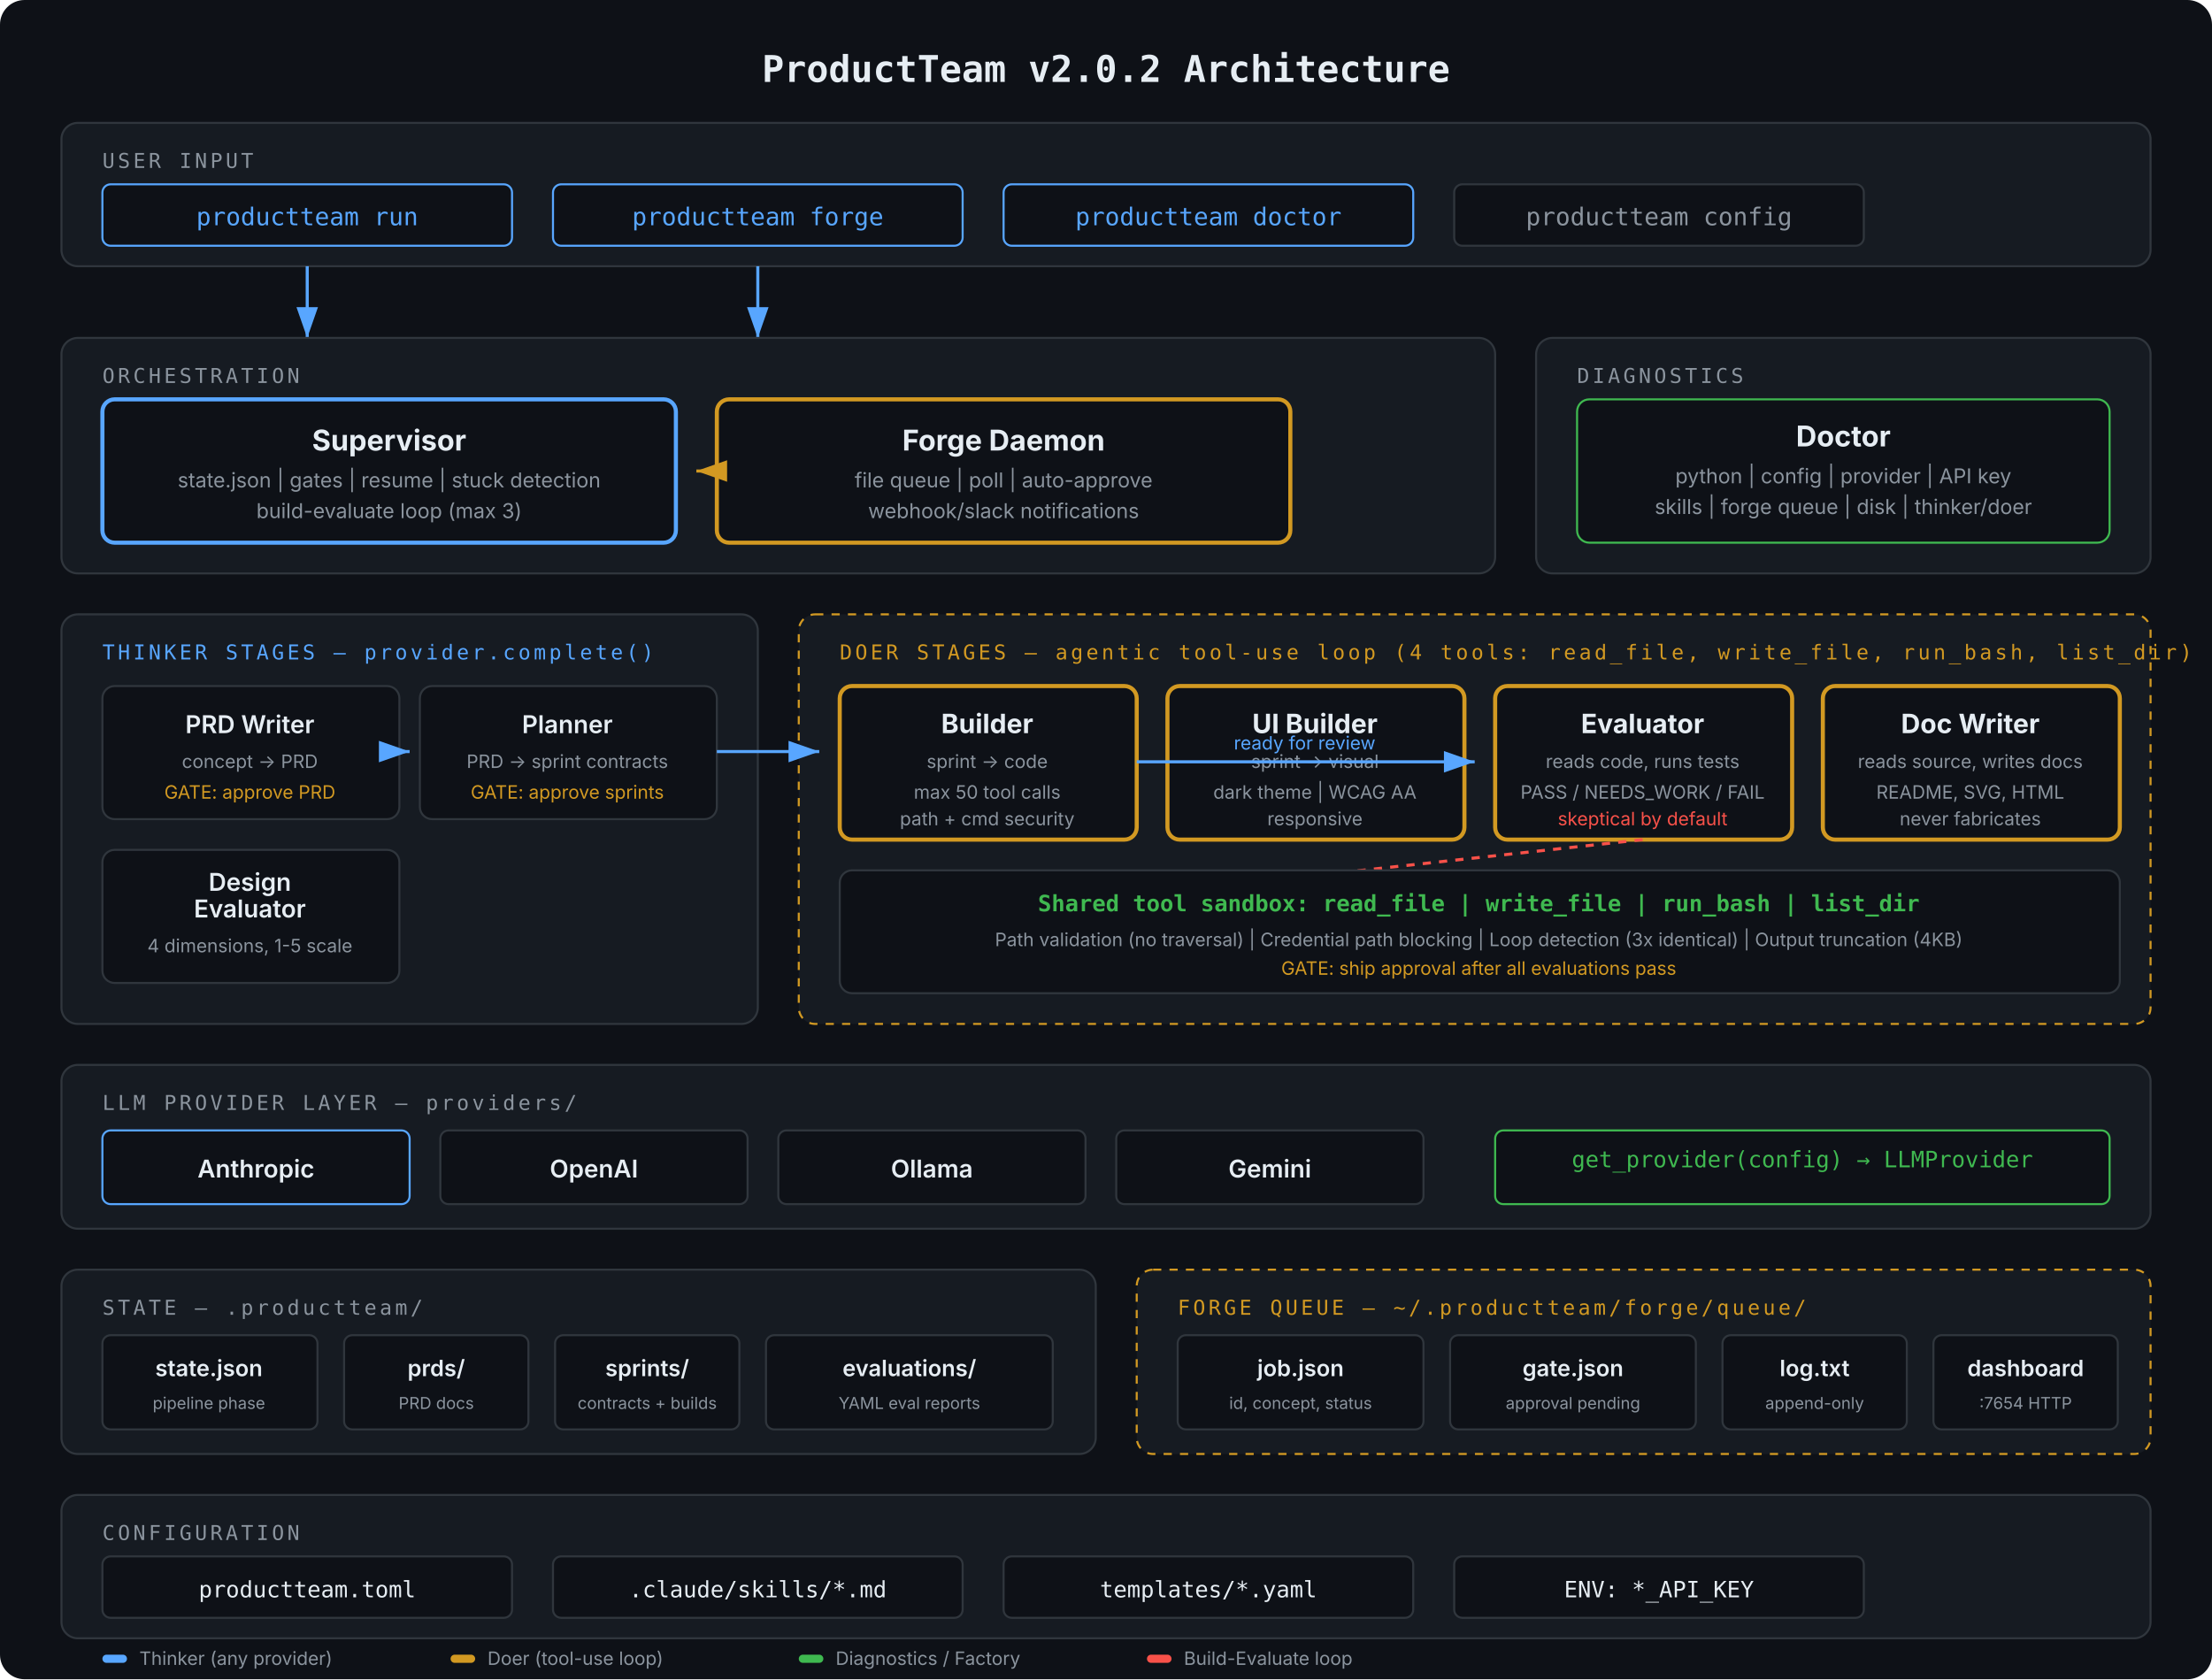
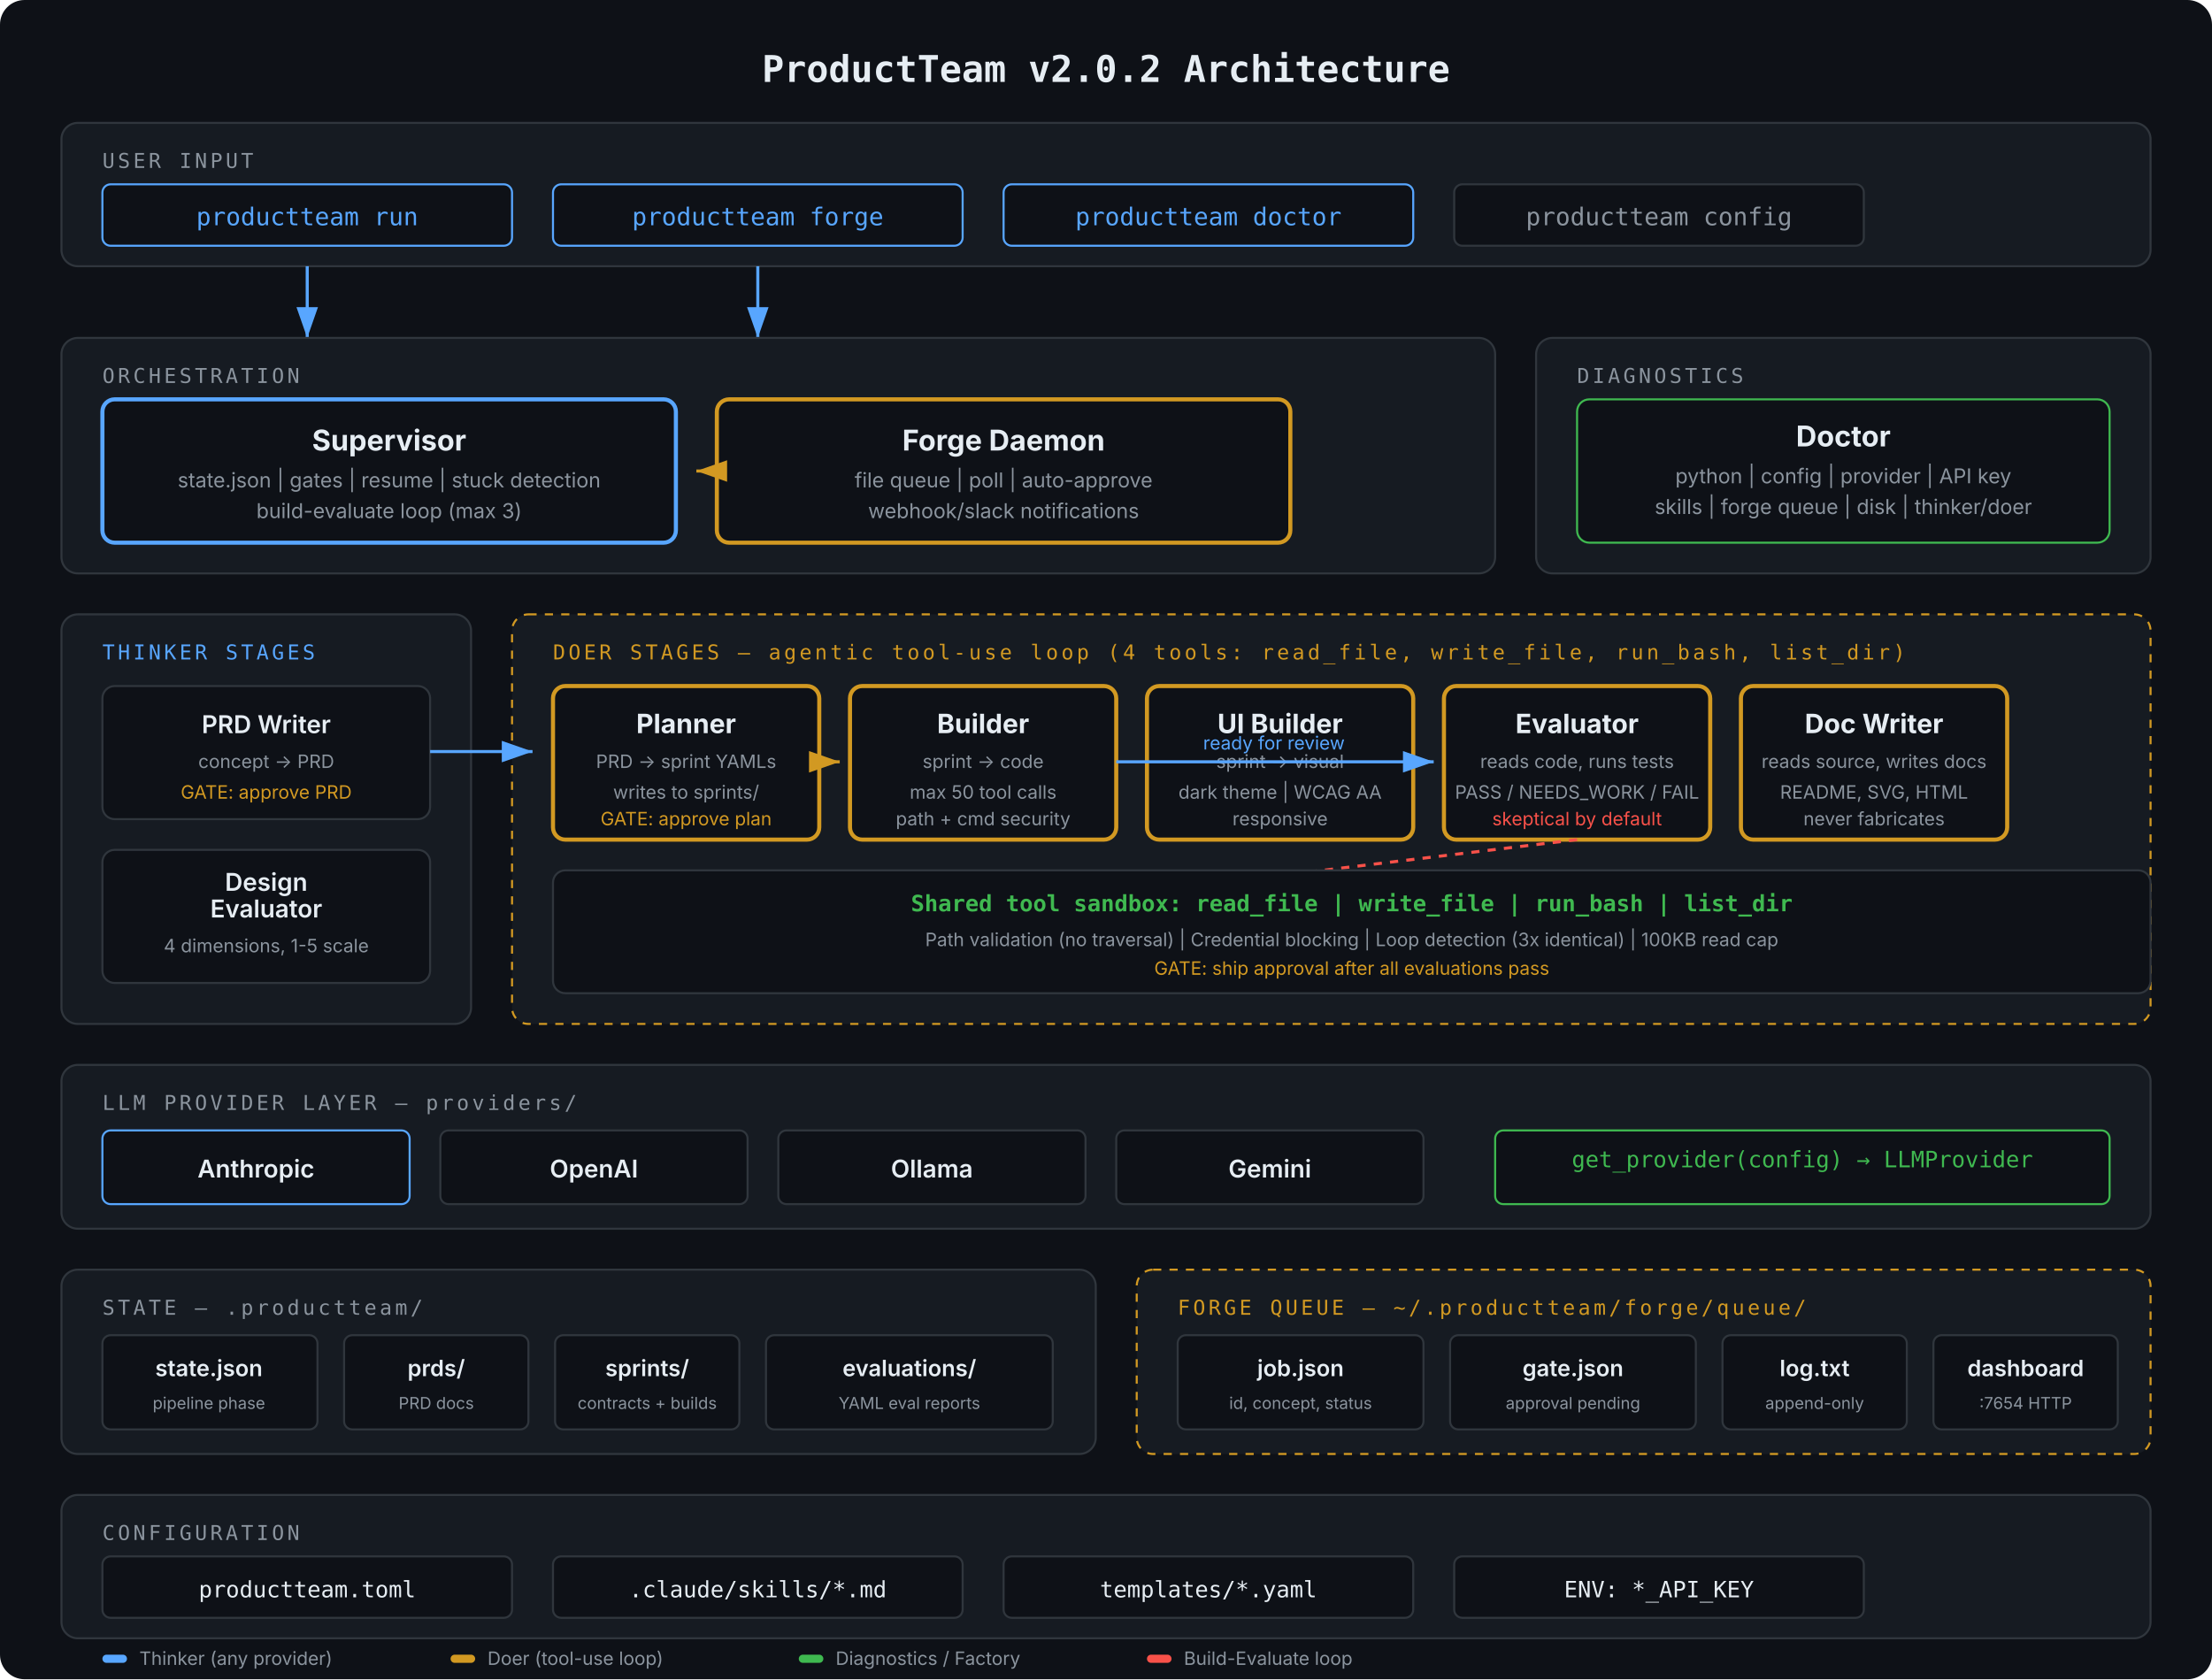
<svg xmlns="http://www.w3.org/2000/svg" viewBox="0 0 1080 820" font-family="-apple-system, BlinkMacSystemFont, 'Segoe UI', sans-serif">
  <defs>
    <marker id="arrow" markerWidth="10" markerHeight="7" refX="10" refY="3.5" orient="auto">
      <polygon points="0 0, 10 3.5, 0 7" fill="#58a6ff" />
    </marker>
    <marker id="arrow-yellow" markerWidth="10" markerHeight="7" refX="10" refY="3.5" orient="auto">
      <polygon points="0 0, 10 3.5, 0 7" fill="#d29922" />
    </marker>
    <marker id="arrow-green" markerWidth="10" markerHeight="7" refX="10" refY="3.5" orient="auto">
      <polygon points="0 0, 10 3.5, 0 7" fill="#3fb950" />
    </marker>
  </defs>
  <rect width="1080" height="820" fill="#0e1117" rx="12" />
  <text x="540" y="40" text-anchor="middle" fill="#e6edf3" font-size="18" font-weight="700" font-family="'SF Mono', 'Fira Code', monospace">ProductTeam v2.0.2 Architecture</text>
  <rect x="30" y="60" width="1020" height="70" rx="8" fill="#161b22" stroke="#30363d" />
  <text x="50" y="82" fill="#8b949e" font-size="10" font-family="'SF Mono', monospace" text-transform="uppercase" letter-spacing="1.5">USER INPUT</text>
  <rect x="50" y="90" width="200" height="30" rx="4" fill="#0e1117" stroke="#58a6ff" />
  <text x="150" y="110" text-anchor="middle" fill="#58a6ff" font-size="12" font-family="'SF Mono', monospace">productteam run</text>
  <rect x="270" y="90" width="200" height="30" rx="4" fill="#0e1117" stroke="#58a6ff" />
  <text x="370" y="110" text-anchor="middle" fill="#58a6ff" font-size="12" font-family="'SF Mono', monospace">productteam forge</text>
  <rect x="490" y="90" width="200" height="30" rx="4" fill="#0e1117" stroke="#58a6ff" />
  <text x="590" y="110" text-anchor="middle" fill="#58a6ff" font-size="12" font-family="'SF Mono', monospace">productteam doctor</text>
  <rect x="710" y="90" width="200" height="30" rx="4" fill="#0e1117" stroke="#30363d" />
  <text x="810" y="110" text-anchor="middle" fill="#8b949e" font-size="12" font-family="'SF Mono', monospace">productteam config</text>
  <line x1="150" y1="130" x2="150" y2="165" stroke="#58a6ff" stroke-width="1.5" marker-end="url(#arrow)" />
  <line x1="370" y1="130" x2="370" y2="165" stroke="#58a6ff" stroke-width="1.5" marker-end="url(#arrow)" />
  <rect x="30" y="165" width="700" height="115" rx="8" fill="#161b22" stroke="#30363d" />
  <text x="50" y="187" fill="#8b949e" font-size="10" font-family="'SF Mono', monospace" letter-spacing="1.5">ORCHESTRATION</text>
  <rect x="50" y="195" width="280" height="70" rx="6" fill="#0e1117" stroke="#58a6ff" stroke-width="2" />
  <text x="190" y="220" text-anchor="middle" fill="#e6edf3" font-size="14" font-weight="700">Supervisor</text>
  <text x="190" y="238" text-anchor="middle" fill="#8b949e" font-size="10">state.json | gates | resume | stuck detection</text>
  <text x="190" y="253" text-anchor="middle" fill="#8b949e" font-size="10">build-evaluate loop (max 3)</text>
  <rect x="350" y="195" width="280" height="70" rx="6" fill="#0e1117" stroke="#d29922" stroke-width="2" />
  <text x="490" y="220" text-anchor="middle" fill="#e6edf3" font-size="14" font-weight="700">Forge Daemon</text>
  <text x="490" y="238" text-anchor="middle" fill="#8b949e" font-size="10">file queue | poll | auto-approve</text>
  <text x="490" y="253" text-anchor="middle" fill="#8b949e" font-size="10">webhook/slack notifications</text>
  <line x1="350" y1="230" x2="340" y2="230" stroke="#d29922" stroke-width="1.5" marker-end="url(#arrow-yellow)" />
  <rect x="750" y="165" width="300" height="115" rx="8" fill="#161b22" stroke="#30363d" />
  <text x="770" y="187" fill="#8b949e" font-size="10" font-family="'SF Mono', monospace" letter-spacing="1.5">DIAGNOSTICS</text>
  <rect x="770" y="195" width="260" height="70" rx="6" fill="#0e1117" stroke="#3fb950" />
  <text x="900" y="218" text-anchor="middle" fill="#e6edf3" font-size="14" font-weight="700">Doctor</text>
  <text x="900" y="236" text-anchor="middle" fill="#8b949e" font-size="10">python | config | provider | API key</text>
  <text x="900" y="251" text-anchor="middle" fill="#8b949e" font-size="10">skills | forge queue | disk | thinker/doer</text>
-   <rect x="30" y="300" width="340" height="200" rx="8" fill="#161b22" stroke="#30363d" />
-   <text x="50" y="322" fill="#58a6ff" font-size="10" font-family="'SF Mono', monospace" letter-spacing="1.5">THINKER STAGES — provider.complete()</text>
-   <rect x="50" y="335" width="145" height="65" rx="6" fill="#0e1117" stroke="#30363d" />
-   <text x="122" y="358" text-anchor="middle" fill="#e6edf3" font-size="12" font-weight="600">PRD Writer</text>
-   <text x="122" y="375" text-anchor="middle" fill="#8b949e" font-size="9">concept → PRD</text>
-   <text x="122" y="390" text-anchor="middle" fill="#d29922" font-size="9">GATE: approve PRD</text>
-   <rect x="205" y="335" width="145" height="65" rx="6" fill="#0e1117" stroke="#30363d" />
-   <text x="277" y="358" text-anchor="middle" fill="#e6edf3" font-size="12" font-weight="600">Planner</text>
-   <text x="277" y="375" text-anchor="middle" fill="#8b949e" font-size="9">PRD → sprint contracts</text>
-   <text x="277" y="390" text-anchor="middle" fill="#d29922" font-size="9">GATE: approve sprints</text>
-   <line x1="195" y1="367" x2="200" y2="367" stroke="#58a6ff" stroke-width="1.5" marker-end="url(#arrow)" />
-   <rect x="50" y="415" width="145" height="65" rx="6" fill="#0e1117" stroke="#30363d" />
-   <text x="122" y="435" text-anchor="middle" fill="#e6edf3" font-size="12" font-weight="600">Design</text>
-   <text x="122" y="448" text-anchor="middle" fill="#e6edf3" font-size="12" font-weight="600">Evaluator</text>
-   <text x="122" y="465" text-anchor="middle" fill="#8b949e" font-size="9">4 dimensions, 1-5 scale</text>
-   <rect x="390" y="300" width="660" height="200" rx="8" fill="#161b22" stroke="#d29922" stroke-dasharray="4,4" />
-   <text x="410" y="322" fill="#d29922" font-size="10" font-family="'SF Mono', monospace" letter-spacing="1.5">DOER STAGES — agentic tool-use loop (4 tools: read_file, write_file, run_bash, list_dir)</text>
-   <rect x="410" y="335" width="145" height="75" rx="6" fill="#0e1117" stroke="#d29922" stroke-width="2" />
-   <text x="482" y="358" text-anchor="middle" fill="#e6edf3" font-size="13" font-weight="700">Builder</text>
-   <text x="482" y="375" text-anchor="middle" fill="#8b949e" font-size="9">sprint → code</text>
-   <text x="482" y="390" text-anchor="middle" fill="#8b949e" font-size="9">max 50 tool calls</text>
-   <text x="482" y="403" text-anchor="middle" fill="#8b949e" font-size="9">path + cmd security</text>
-   <rect x="570" y="335" width="145" height="75" rx="6" fill="#0e1117" stroke="#d29922" stroke-width="2" />
-   <text x="642" y="358" text-anchor="middle" fill="#e6edf3" font-size="13" font-weight="700">UI Builder</text>
-   <text x="642" y="375" text-anchor="middle" fill="#8b949e" font-size="9">sprint → visual</text>
-   <text x="642" y="390" text-anchor="middle" fill="#8b949e" font-size="9">dark theme | WCAG AA</text>
-   <text x="642" y="403" text-anchor="middle" fill="#8b949e" font-size="9">responsive</text>
-   <rect x="730" y="335" width="145" height="75" rx="6" fill="#0e1117" stroke="#d29922" stroke-width="2" />
-   <text x="802" y="358" text-anchor="middle" fill="#e6edf3" font-size="13" font-weight="700">Evaluator</text>
-   <text x="802" y="375" text-anchor="middle" fill="#8b949e" font-size="9">reads code, runs tests</text>
-   <text x="802" y="390" text-anchor="middle" fill="#8b949e" font-size="9">PASS / NEEDS_WORK / FAIL</text>
-   <text x="802" y="403" text-anchor="middle" fill="#f85149" font-size="9">skeptical by default</text>
-   <rect x="890" y="335" width="145" height="75" rx="6" fill="#0e1117" stroke="#d29922" stroke-width="2" />
-   <text x="962" y="358" text-anchor="middle" fill="#e6edf3" font-size="13" font-weight="700">Doc Writer</text>
-   <text x="962" y="375" text-anchor="middle" fill="#8b949e" font-size="9">reads source, writes docs</text>
-   <text x="962" y="390" text-anchor="middle" fill="#8b949e" font-size="9">README, SVG, HTML</text>
-   <text x="962" y="403" text-anchor="middle" fill="#8b949e" font-size="9">never fabricates</text>
-   <line x1="802" y1="410" x2="482" y2="445" stroke="#f85149" stroke-width="1.5" stroke-dasharray="4,4" />
-   <text x="640" y="440" text-anchor="middle" fill="#f85149" font-size="9">NEEDS_WORK → re-loop</text>
-   <line x1="350" y1="367" x2="400" y2="367" stroke="#58a6ff" stroke-width="1.5" marker-end="url(#arrow)" />
-   <line x1="555" y1="372" x2="720" y2="372" stroke="#58a6ff" stroke-width="1.5" marker-end="url(#arrow)" />
-   <text x="637" y="366" text-anchor="middle" fill="#58a6ff" font-size="9">ready for review</text>
-   <rect x="410" y="425" width="625" height="60" rx="6" fill="#0e1117" stroke="#30363d" />
-   <text x="722" y="445" text-anchor="middle" fill="#3fb950" font-size="11" font-family="'SF Mono', monospace" font-weight="600">Shared tool sandbox: read_file | write_file | run_bash | list_dir</text>
-   <text x="722" y="462" text-anchor="middle" fill="#8b949e" font-size="9">Path validation (no traversal) | Credential path blocking | Loop detection (3x identical) | Output truncation (4KB)</text>
-   <text x="722" y="476" text-anchor="middle" fill="#d29922" font-size="9">GATE: ship approval after all evaluations pass</text>
+   <rect x="30" y="300" width="200" height="200" rx="8" fill="#161b22" stroke="#30363d" />
+   <text x="50" y="322" fill="#58a6ff" font-size="10" font-family="'SF Mono', monospace" letter-spacing="1.5">THINKER STAGES</text>
+   <rect x="50" y="335" width="160" height="65" rx="6" fill="#0e1117" stroke="#30363d" />
+   <text x="130" y="358" text-anchor="middle" fill="#e6edf3" font-size="12" font-weight="600">PRD Writer</text>
+   <text x="130" y="375" text-anchor="middle" fill="#8b949e" font-size="9">concept → PRD</text>
+   <text x="130" y="390" text-anchor="middle" fill="#d29922" font-size="9">GATE: approve PRD</text>
+   <rect x="50" y="415" width="160" height="65" rx="6" fill="#0e1117" stroke="#30363d" />
+   <text x="130" y="435" text-anchor="middle" fill="#e6edf3" font-size="12" font-weight="600">Design</text>
+   <text x="130" y="448" text-anchor="middle" fill="#e6edf3" font-size="12" font-weight="600">Evaluator</text>
+   <text x="130" y="465" text-anchor="middle" fill="#8b949e" font-size="9">4 dimensions, 1-5 scale</text>
+   <rect x="250" y="300" width="800" height="200" rx="8" fill="#161b22" stroke="#d29922" stroke-dasharray="4,4" />
+   <text x="270" y="322" fill="#d29922" font-size="10" font-family="'SF Mono', monospace" letter-spacing="1.5">DOER STAGES — agentic tool-use loop (4 tools: read_file, write_file, run_bash, list_dir)</text>
+   <rect x="270" y="335" width="130" height="75" rx="6" fill="#0e1117" stroke="#d29922" stroke-width="2" />
+   <text x="335" y="358" text-anchor="middle" fill="#e6edf3" font-size="13" font-weight="700">Planner</text>
+   <text x="335" y="375" text-anchor="middle" fill="#8b949e" font-size="9">PRD → sprint YAMLs</text>
+   <text x="335" y="390" text-anchor="middle" fill="#8b949e" font-size="9">writes to sprints/</text>
+   <text x="335" y="403" text-anchor="middle" fill="#d29922" font-size="9">GATE: approve plan</text>
+   <rect x="415" y="335" width="130" height="75" rx="6" fill="#0e1117" stroke="#d29922" stroke-width="2" />
+   <text x="480" y="358" text-anchor="middle" fill="#e6edf3" font-size="13" font-weight="700">Builder</text>
+   <text x="480" y="375" text-anchor="middle" fill="#8b949e" font-size="9">sprint → code</text>
+   <text x="480" y="390" text-anchor="middle" fill="#8b949e" font-size="9">max 50 tool calls</text>
+   <text x="480" y="403" text-anchor="middle" fill="#8b949e" font-size="9">path + cmd security</text>
+   <rect x="560" y="335" width="130" height="75" rx="6" fill="#0e1117" stroke="#d29922" stroke-width="2" />
+   <text x="625" y="358" text-anchor="middle" fill="#e6edf3" font-size="13" font-weight="700">UI Builder</text>
+   <text x="625" y="375" text-anchor="middle" fill="#8b949e" font-size="9">sprint → visual</text>
+   <text x="625" y="390" text-anchor="middle" fill="#8b949e" font-size="9">dark theme | WCAG AA</text>
+   <text x="625" y="403" text-anchor="middle" fill="#8b949e" font-size="9">responsive</text>
+   <rect x="705" y="335" width="130" height="75" rx="6" fill="#0e1117" stroke="#d29922" stroke-width="2" />
+   <text x="770" y="358" text-anchor="middle" fill="#e6edf3" font-size="13" font-weight="700">Evaluator</text>
+   <text x="770" y="375" text-anchor="middle" fill="#8b949e" font-size="9">reads code, runs tests</text>
+   <text x="770" y="390" text-anchor="middle" fill="#8b949e" font-size="9">PASS / NEEDS_WORK / FAIL</text>
+   <text x="770" y="403" text-anchor="middle" fill="#f85149" font-size="9">skeptical by default</text>
+   <rect x="850" y="335" width="130" height="75" rx="6" fill="#0e1117" stroke="#d29922" stroke-width="2" />
+   <text x="915" y="358" text-anchor="middle" fill="#e6edf3" font-size="13" font-weight="700">Doc Writer</text>
+   <text x="915" y="375" text-anchor="middle" fill="#8b949e" font-size="9">reads source, writes docs</text>
+   <text x="915" y="390" text-anchor="middle" fill="#8b949e" font-size="9">README, SVG, HTML</text>
+   <text x="915" y="403" text-anchor="middle" fill="#8b949e" font-size="9">never fabricates</text>
+   <line x1="770" y1="410" x2="480" y2="445" stroke="#f85149" stroke-width="1.5" stroke-dasharray="4,4" />
+   <text x="625" y="440" text-anchor="middle" fill="#f85149" font-size="9">NEEDS_WORK → re-loop</text>
+   <line x1="210" y1="367" x2="260" y2="367" stroke="#58a6ff" stroke-width="1.5" marker-end="url(#arrow)" />
+   <line x1="400" y1="372" x2="410" y2="372" stroke="#d29922" stroke-width="1.5" marker-end="url(#arrow-yellow)" />
+   <line x1="545" y1="372" x2="700" y2="372" stroke="#58a6ff" stroke-width="1.5" marker-end="url(#arrow)" />
+   <text x="622" y="366" text-anchor="middle" fill="#58a6ff" font-size="9">ready for review</text>
+   <rect x="270" y="425" width="780" height="60" rx="6" fill="#0e1117" stroke="#30363d" />
+   <text x="660" y="445" text-anchor="middle" fill="#3fb950" font-size="11" font-family="'SF Mono', monospace" font-weight="600">Shared tool sandbox: read_file | write_file | run_bash | list_dir</text>
+   <text x="660" y="462" text-anchor="middle" fill="#8b949e" font-size="9">Path validation (no traversal) | Credential blocking | Loop detection (3x identical) | 100KB read cap</text>
+   <text x="660" y="476" text-anchor="middle" fill="#d29922" font-size="9">GATE: ship approval after all evaluations pass</text>
  <rect x="30" y="520" width="1020" height="80" rx="8" fill="#161b22" stroke="#30363d" />
  <text x="50" y="542" fill="#8b949e" font-size="10" font-family="'SF Mono', monospace" letter-spacing="1.5">LLM PROVIDER LAYER — providers/</text>
  <rect x="50" y="552" width="150" height="36" rx="4" fill="#0e1117" stroke="#58a6ff" />
  <text x="125" y="575" text-anchor="middle" fill="#e6edf3" font-size="12" font-weight="600">Anthropic</text>
  <rect x="215" y="552" width="150" height="36" rx="4" fill="#0e1117" stroke="#30363d" />
  <text x="290" y="575" text-anchor="middle" fill="#e6edf3" font-size="12" font-weight="600">OpenAI</text>
  <rect x="380" y="552" width="150" height="36" rx="4" fill="#0e1117" stroke="#30363d" />
  <text x="455" y="575" text-anchor="middle" fill="#e6edf3" font-size="12" font-weight="600">Ollama</text>
  <rect x="545" y="552" width="150" height="36" rx="4" fill="#0e1117" stroke="#30363d" />
  <text x="620" y="575" text-anchor="middle" fill="#e6edf3" font-size="12" font-weight="600">Gemini</text>
  <rect x="730" y="552" width="300" height="36" rx="4" fill="#0e1117" stroke="#3fb950" />
  <text x="880" y="570" text-anchor="middle" fill="#3fb950" font-size="11" font-family="'SF Mono', monospace">get_provider(config) → LLMProvider</text>
  <rect x="30" y="620" width="505" height="90" rx="8" fill="#161b22" stroke="#30363d" />
  <text x="50" y="642" fill="#8b949e" font-size="10" font-family="'SF Mono', monospace" letter-spacing="1.5">STATE — .productteam/</text>
  <rect x="50" y="652" width="105" height="46" rx="4" fill="#0e1117" stroke="#30363d" />
  <text x="102" y="672" text-anchor="middle" fill="#e6edf3" font-size="11" font-weight="600">state.json</text>
  <text x="102" y="688" text-anchor="middle" fill="#8b949e" font-size="8">pipeline phase</text>
  <rect x="168" y="652" width="90" height="46" rx="4" fill="#0e1117" stroke="#30363d" />
  <text x="213" y="672" text-anchor="middle" fill="#e6edf3" font-size="11" font-weight="600">prds/</text>
  <text x="213" y="688" text-anchor="middle" fill="#8b949e" font-size="8">PRD docs</text>
  <rect x="271" y="652" width="90" height="46" rx="4" fill="#0e1117" stroke="#30363d" />
  <text x="316" y="672" text-anchor="middle" fill="#e6edf3" font-size="11" font-weight="600">sprints/</text>
  <text x="316" y="688" text-anchor="middle" fill="#8b949e" font-size="8">contracts + builds</text>
  <rect x="374" y="652" width="140" height="46" rx="4" fill="#0e1117" stroke="#30363d" />
  <text x="444" y="672" text-anchor="middle" fill="#e6edf3" font-size="11" font-weight="600">evaluations/</text>
  <text x="444" y="688" text-anchor="middle" fill="#8b949e" font-size="8">YAML eval reports</text>
  <rect x="555" y="620" width="495" height="90" rx="8" fill="#161b22" stroke="#d29922" stroke-dasharray="4,4" />
  <text x="575" y="642" fill="#d29922" font-size="10" font-family="'SF Mono', monospace" letter-spacing="1.5">FORGE QUEUE — ~/.productteam/forge/queue/</text>
  <rect x="575" y="652" width="120" height="46" rx="4" fill="#0e1117" stroke="#30363d" />
  <text x="635" y="672" text-anchor="middle" fill="#e6edf3" font-size="11" font-weight="600">job.json</text>
  <text x="635" y="688" text-anchor="middle" fill="#8b949e" font-size="8">id, concept, status</text>
  <rect x="708" y="652" width="120" height="46" rx="4" fill="#0e1117" stroke="#30363d" />
  <text x="768" y="672" text-anchor="middle" fill="#e6edf3" font-size="11" font-weight="600">gate.json</text>
  <text x="768" y="688" text-anchor="middle" fill="#8b949e" font-size="8">approval pending</text>
  <rect x="841" y="652" width="90" height="46" rx="4" fill="#0e1117" stroke="#30363d" />
  <text x="886" y="672" text-anchor="middle" fill="#e6edf3" font-size="11" font-weight="600">log.txt</text>
  <text x="886" y="688" text-anchor="middle" fill="#8b949e" font-size="8">append-only</text>
  <rect x="944" y="652" width="90" height="46" rx="4" fill="#0e1117" stroke="#30363d" />
  <text x="989" y="672" text-anchor="middle" fill="#e6edf3" font-size="11" font-weight="600">dashboard</text>
  <text x="989" y="688" text-anchor="middle" fill="#8b949e" font-size="8">:7654 HTTP</text>
  <rect x="30" y="730" width="1020" height="70" rx="8" fill="#161b22" stroke="#30363d" />
  <text x="50" y="752" fill="#8b949e" font-size="10" font-family="'SF Mono', monospace" letter-spacing="1.5">CONFIGURATION</text>
  <rect x="50" y="760" width="200" height="30" rx="4" fill="#0e1117" stroke="#30363d" />
  <text x="150" y="780" text-anchor="middle" fill="#e6edf3" font-size="11" font-family="'SF Mono', monospace">productteam.toml</text>
  <rect x="270" y="760" width="200" height="30" rx="4" fill="#0e1117" stroke="#30363d" />
  <text x="370" y="780" text-anchor="middle" fill="#e6edf3" font-size="11" font-family="'SF Mono', monospace">.claude/skills/*.md</text>
  <rect x="490" y="760" width="200" height="30" rx="4" fill="#0e1117" stroke="#30363d" />
  <text x="590" y="780" text-anchor="middle" fill="#e6edf3" font-size="11" font-family="'SF Mono', monospace">templates/*.yaml</text>
  <rect x="710" y="760" width="200" height="30" rx="4" fill="#0e1117" stroke="#30363d" />
  <text x="810" y="780" text-anchor="middle" fill="#e6edf3" font-size="11" font-family="'SF Mono', monospace">ENV: *_API_KEY</text>
  <rect x="50" y="808" width="12" height="4" rx="2" fill="#58a6ff" />
  <text x="68" y="813" fill="#8b949e" font-size="9">Thinker (any provider)</text>
  <rect x="220" y="808" width="12" height="4" rx="2" fill="#d29922" />
  <text x="238" y="813" fill="#8b949e" font-size="9">Doer (tool-use loop)</text>
  <rect x="390" y="808" width="12" height="4" rx="2" fill="#3fb950" />
  <text x="408" y="813" fill="#8b949e" font-size="9">Diagnostics / Factory</text>
  <rect x="560" y="808" width="12" height="4" rx="2" fill="#f85149" />
  <text x="578" y="813" fill="#8b949e" font-size="9">Build-Evaluate loop</text>
</svg>
